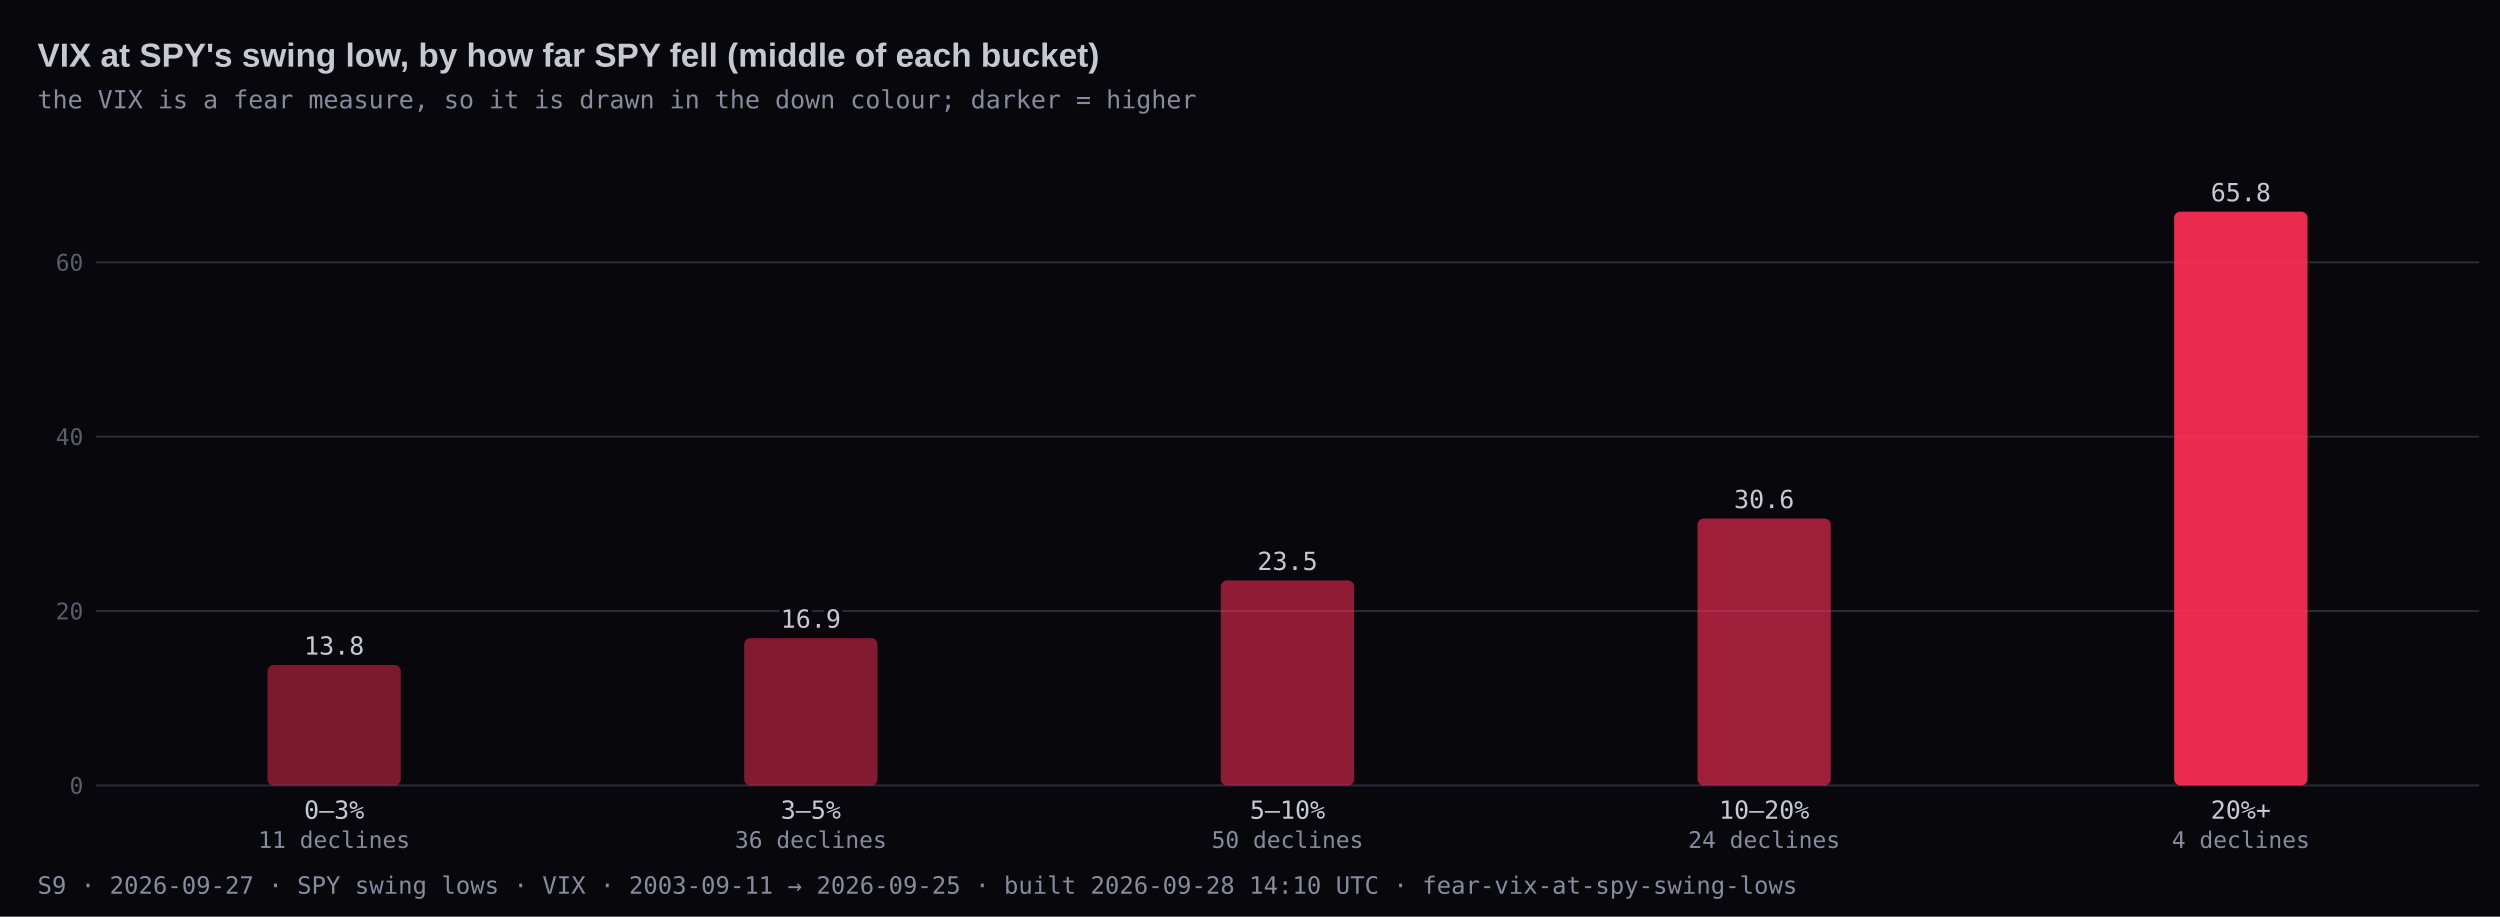
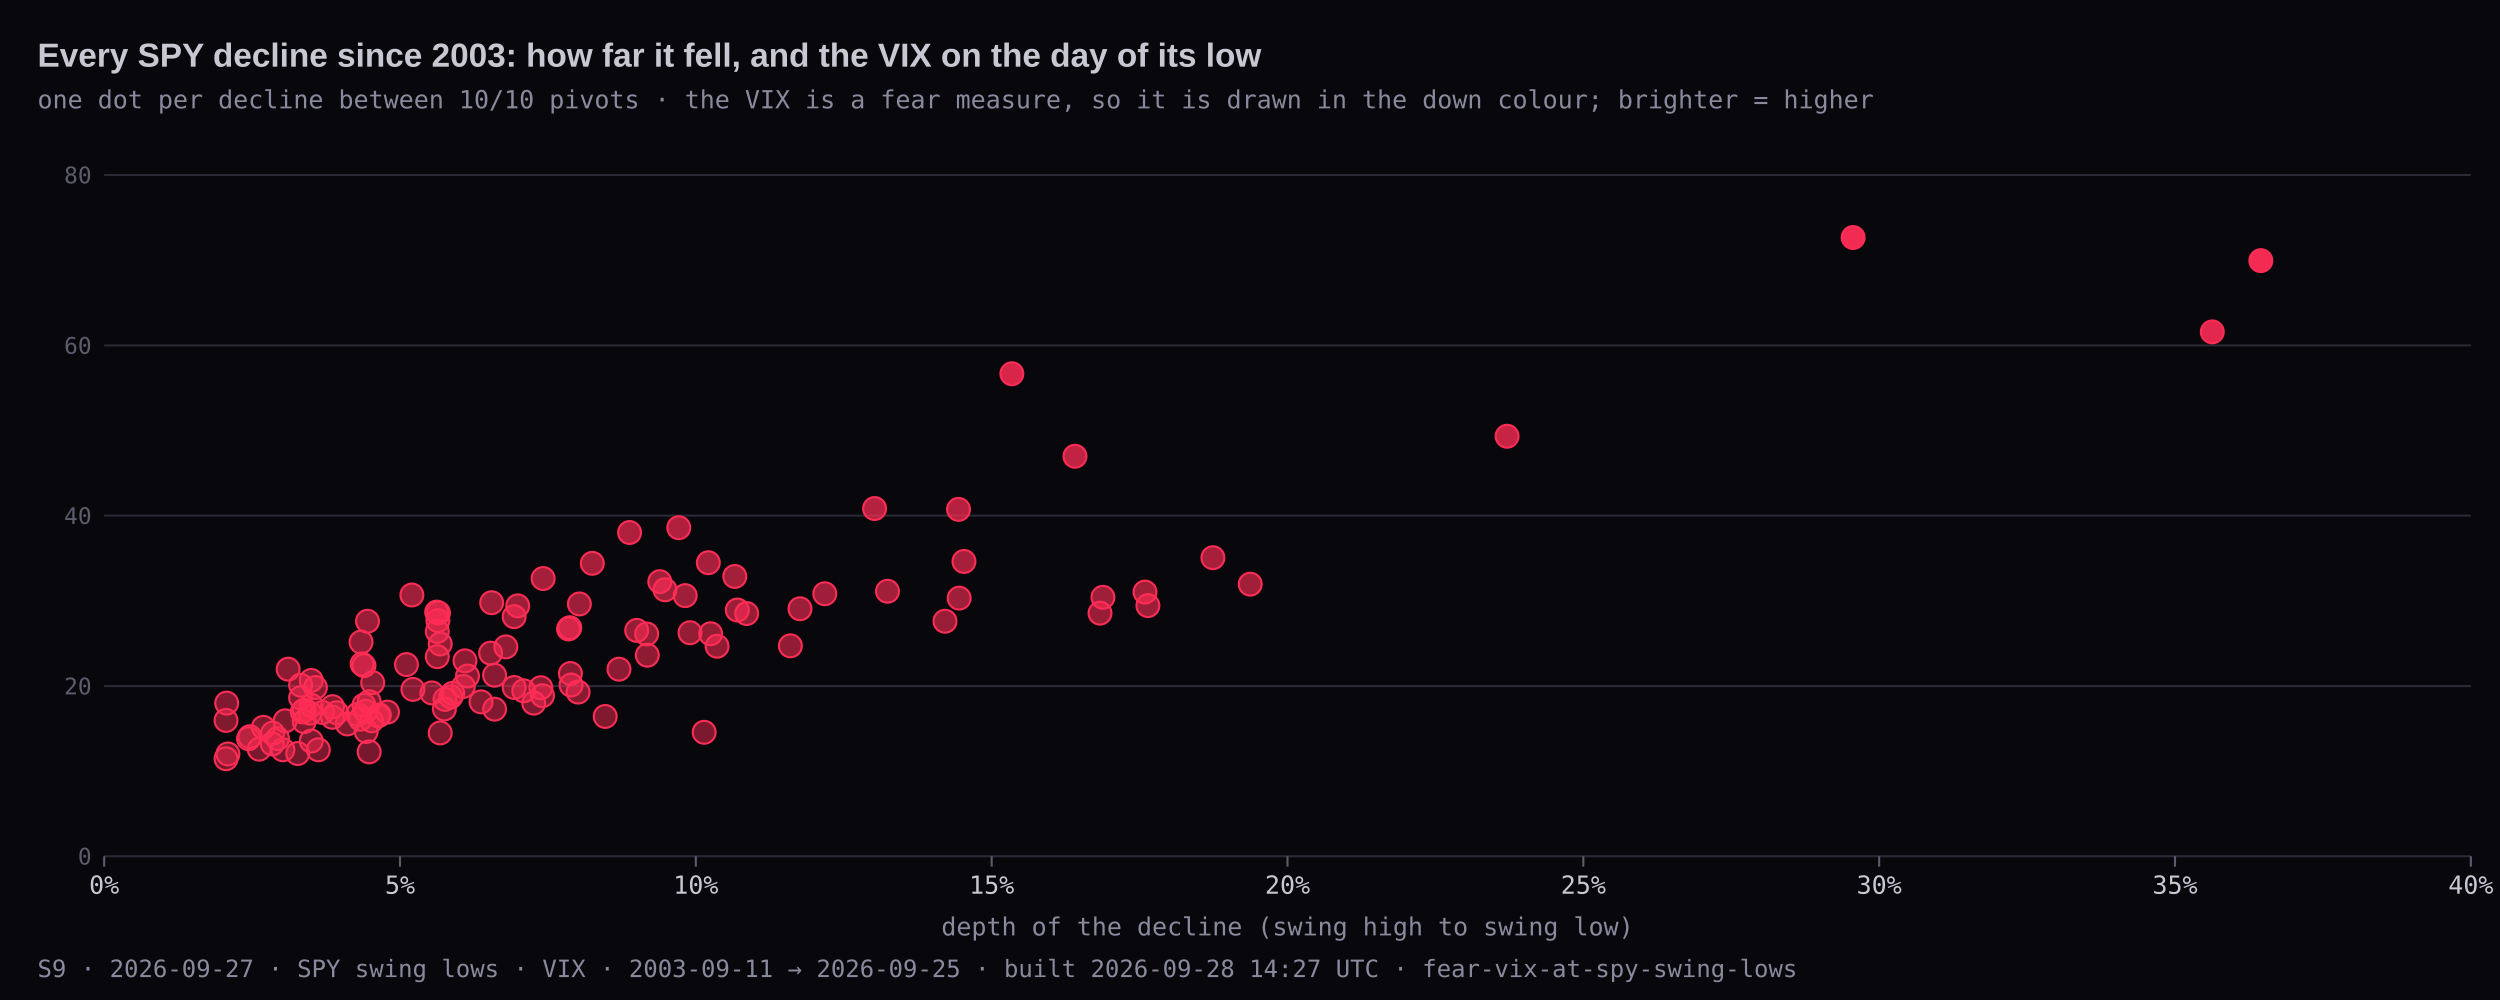
- <svg xmlns="http://www.w3.org/2000/svg" viewBox="0 0 1200 440" width="1200" height="440" role="img" aria-label="VIX at SPY's swing low, by how far SPY fell (middle of each bucket)" data-chart="fear-vix-at-spy-swing-lows-1200" font-family="-apple-system,'Helvetica Neue',Arial,sans-serif">
+ <svg xmlns="http://www.w3.org/2000/svg" viewBox="0 0 1200 480" width="1200" height="480" role="img" aria-label="Every SPY decline since 2003: how far it fell, and the VIX on the day of its low" data-chart="fear-vix-at-spy-swing-lows-1200" font-family="-apple-system,'Helvetica Neue',Arial,sans-serif">
  <defs>
    <pattern id="fear-vix-at-spy-swing-lows-1200-stripe" width="7" height="7" patternUnits="userSpaceOnUse" patternTransform="rotate(45)">
      <rect width="7" height="7" fill="rgba(7,7,12,0)" />
      <rect width="3.5" height="7" fill="rgba(7,7,12,.72)" />
    </pattern>
  </defs>
-   <rect width="1200" height="440" fill="#07070C" />
-   <text x="18" y="32" font-size="16" font-weight="700" fill="#C8C8D2">VIX at SPY's swing low, by how far SPY fell (middle of each bucket)</text>
-   <text x="18" y="52" font-size="12" fill="#8A8A9E" font-family="ui-monospace,'SF Mono',Menlo,Consolas,monospace">the VIX is a fear measure, so it is drawn in the down colour; darker = higher</text>
+   <rect width="1200" height="480" fill="#07070C" />
+   <text x="18" y="32" font-size="16" font-weight="700" fill="#C8C8D2">Every SPY decline since 2003: how far it fell, and the VIX on the day of its low</text>
+   <text x="18" y="52" font-size="12" fill="#8A8A9E" font-family="ui-monospace,'SF Mono',Menlo,Consolas,monospace">one dot per decline between 10/10 pivots · the VIX is a fear measure, so it is drawn in the down colour; brighter = higher</text>
  <g transform="translate(0,72)" font-family="ui-monospace,'SF Mono',Menlo,Consolas,monospace">
-     <line x1="46" x2="1190" y1="305.0" y2="305.0" stroke="#2A2A36" stroke-width="1" />
-     <text x="40" y="309.0" text-anchor="end" font-size="11" fill="#5C5C6C">0</text>
-     <line x1="46" x2="1190" y1="221.3" y2="221.3" stroke="#2A2A36" stroke-width="1" />
-     <text x="40" y="225.3" text-anchor="end" font-size="11" fill="#5C5C6C">20</text>
-     <line x1="46" x2="1190" y1="137.6" y2="137.6" stroke="#2A2A36" stroke-width="1" />
-     <text x="40" y="141.6" text-anchor="end" font-size="11" fill="#5C5C6C">40</text>
-     <line x1="46" x2="1190" y1="53.9" y2="53.9" stroke="#2A2A36" stroke-width="1" />
-     <text x="40" y="57.9" text-anchor="end" font-size="11" fill="#5C5C6C">60</text>
-     <g class="mark" data-tip="0–3%: VIX at the low, middle 13.8 · quarter to three-quarter 12.9–14.8 · 11 declines">
-       <rect x="128.4" y="247.2" width="64.0" height="57.8" rx="3" ry="3" fill="#FF2D55" fill-opacity="0.468" />
-       <text x="160.4" y="242.2" text-anchor="middle" font-size="12" fill="#C8C8D2" paint-order="stroke" stroke="#07070C" stroke-width="4" stroke-linejoin="round">13.8</text>
-     </g>
-     <text x="160.4" y="321" text-anchor="middle" font-size="12" fill="#C8C8D2">0–3%</text>
-     <text x="160.4" y="335" text-anchor="middle" font-size="11" fill="#8A8A9E">11 declines</text>
-     <g class="mark" data-tip="3–5%: VIX at the low, middle 16.9 · quarter to three-quarter 15.9–18.9 · 36 declines">
-       <rect x="357.2" y="234.3" width="64.0" height="70.7" rx="3" ry="3" fill="#FF2D55" fill-opacity="0.495" />
-       <text x="389.2" y="229.3" text-anchor="middle" font-size="12" fill="#C8C8D2" paint-order="stroke" stroke="#07070C" stroke-width="4" stroke-linejoin="round">16.9</text>
-     </g>
-     <text x="389.2" y="321" text-anchor="middle" font-size="12" fill="#C8C8D2">3–5%</text>
-     <text x="389.2" y="335" text-anchor="middle" font-size="11" fill="#8A8A9E">36 declines</text>
-     <g class="mark" data-tip="5–10%: VIX at the low, middle 23.5 · quarter to three-quarter 19.5–28.5 · 50 declines">
-       <rect x="586.0" y="206.6" width="64.0" height="98.4" rx="3" ry="3" fill="#FF2D55" fill-opacity="0.551" />
-       <text x="618.0" y="201.6" text-anchor="middle" font-size="12" fill="#C8C8D2" paint-order="stroke" stroke="#07070C" stroke-width="4" stroke-linejoin="round">23.5</text>
-     </g>
-     <text x="618.0" y="321" text-anchor="middle" font-size="12" fill="#C8C8D2">5–10%</text>
-     <text x="618.0" y="335" text-anchor="middle" font-size="11" fill="#8A8A9E">50 declines</text>
-     <g class="mark" data-tip="10–20%: VIX at the low, middle 30.6 · quarter to three-quarter 28.5–34.5 · 24 declines">
-       <rect x="814.8" y="176.9" width="64.0" height="128.1" rx="3" ry="3" fill="#FF2D55" fill-opacity="0.612" />
-       <text x="846.8" y="171.9" text-anchor="middle" font-size="12" fill="#C8C8D2" paint-order="stroke" stroke="#07070C" stroke-width="4" stroke-linejoin="round">30.6</text>
-     </g>
-     <text x="846.8" y="321" text-anchor="middle" font-size="12" fill="#C8C8D2">10–20%</text>
-     <text x="846.8" y="335" text-anchor="middle" font-size="11" fill="#8A8A9E">24 declines</text>
-     <g class="mark" data-tip="20%+: VIX at the low, middle 65.8 · quarter to three-quarter 58.5–70.6 · 4 declines">
-       <rect x="1043.6" y="29.6" width="64.0" height="275.4" rx="3" ry="3" fill="#FF2D55" fill-opacity="0.914" />
-       <text x="1075.6" y="24.6" text-anchor="middle" font-size="12" fill="#C8C8D2" paint-order="stroke" stroke="#07070C" stroke-width="4" stroke-linejoin="round">65.8</text>
-     </g>
-     <text x="1075.6" y="321" text-anchor="middle" font-size="12" fill="#C8C8D2">20%+</text>
-     <text x="1075.6" y="335" text-anchor="middle" font-size="11" fill="#8A8A9E">4 declines</text>
+     <line x1="50" x2="1186" y1="339.0" y2="339.0" stroke="#2A2A36" stroke-width="1" />
+     <text x="44" y="343.0" text-anchor="end" font-size="11" fill="#5C5C6C">0</text>
+     <line x1="50" x2="1186" y1="257.3" y2="257.3" stroke="#2A2A36" stroke-width="1" />
+     <text x="44" y="261.3" text-anchor="end" font-size="11" fill="#5C5C6C">20</text>
+     <line x1="50" x2="1186" y1="175.5" y2="175.5" stroke="#2A2A36" stroke-width="1" />
+     <text x="44" y="179.5" text-anchor="end" font-size="11" fill="#5C5C6C">40</text>
+     <line x1="50" x2="1186" y1="93.8" y2="93.8" stroke="#2A2A36" stroke-width="1" />
+     <text x="44" y="97.8" text-anchor="end" font-size="11" fill="#5C5C6C">60</text>
+     <line x1="50" x2="1186" y1="12.0" y2="12.0" stroke="#2A2A36" stroke-width="1" />
+     <text x="44" y="16.0" text-anchor="end" font-size="11" fill="#5C5C6C">80</text>
+     <line x1="50.0" x2="50.0" y1="339" y2="344" stroke="#5C5C6C" stroke-width="1" />
+     <text x="50.0" y="357" text-anchor="middle" font-size="12" fill="#C8C8D2">0%</text>
+     <line x1="192.0" x2="192.0" y1="339" y2="344" stroke="#5C5C6C" stroke-width="1" />
+     <text x="192.0" y="357" text-anchor="middle" font-size="12" fill="#C8C8D2">5%</text>
+     <line x1="334.0" x2="334.0" y1="339" y2="344" stroke="#5C5C6C" stroke-width="1" />
+     <text x="334.0" y="357" text-anchor="middle" font-size="12" fill="#C8C8D2">10%</text>
+     <line x1="476.0" x2="476.0" y1="339" y2="344" stroke="#5C5C6C" stroke-width="1" />
+     <text x="476.0" y="357" text-anchor="middle" font-size="12" fill="#C8C8D2">15%</text>
+     <line x1="618.0" x2="618.0" y1="339" y2="344" stroke="#5C5C6C" stroke-width="1" />
+     <text x="618.0" y="357" text-anchor="middle" font-size="12" fill="#C8C8D2">20%</text>
+     <line x1="760.0" x2="760.0" y1="339" y2="344" stroke="#5C5C6C" stroke-width="1" />
+     <text x="760.0" y="357" text-anchor="middle" font-size="12" fill="#C8C8D2">25%</text>
+     <line x1="902.0" x2="902.0" y1="339" y2="344" stroke="#5C5C6C" stroke-width="1" />
+     <text x="902.0" y="357" text-anchor="middle" font-size="12" fill="#C8C8D2">30%</text>
+     <line x1="1044.0" x2="1044.0" y1="339" y2="344" stroke="#5C5C6C" stroke-width="1" />
+     <text x="1044.0" y="357" text-anchor="middle" font-size="12" fill="#C8C8D2">35%</text>
+     <line x1="1186.0" x2="1186.0" y1="339" y2="344" stroke="#5C5C6C" stroke-width="1" />
+     <text x="1186.0" y="357" text-anchor="middle" font-size="12" fill="#C8C8D2">40%</text>
+     <text x="618.0" y="377" text-anchor="middle" font-size="12" fill="#8A8A9E">depth of the decline (swing high to swing low)</text>
+     <g class="mark" data-col="#FF2D55" data-tip="2003-10-15 → 2003-10-24: fell 3.5% · VIX at the low 17.7 · next swing made a new high">
+       <circle cx="149.4" cy="266.6" r="5.5" fill="#FF2D55" fill-opacity="0.50" stroke="#FF2D55" stroke-width="1" />
+     </g>
+     <g class="mark" data-col="#FF2D55" data-tip="2004-01-27 → 2004-01-29: fell 3.4% · VIX at the low 17.1 · next swing made a new high">
+       <circle cx="146.0" cy="268.9" r="5.5" fill="#FF2D55" fill-opacity="0.50" stroke="#FF2D55" stroke-width="1" />
+     </g>
+     <g class="mark" data-col="#FF2D55" data-tip="2004-02-18 → 2004-02-24: fell 3.1% · VIX at the low 15.9 · next swing made a new high">
+       <circle cx="136.9" cy="274.0" r="5.5" fill="#FF2D55" fill-opacity="0.49" stroke="#FF2D55" stroke-width="1" />
+     </g>
+     <g class="mark" data-col="#FF2D55" data-tip="2004-03-05 → 2004-03-24: fell 6.9% · VIX at the low 19.8 · next swing did not make a new high">
+       <circle cx="246.8" cy="258.0" r="5.5" fill="#FF2D55" fill-opacity="0.52" stroke="#FF2D55" stroke-width="1" />
+     </g>
+     <g class="mark" data-col="#FF2D55" data-tip="2004-04-08 → 2004-05-12: fell 6.4% · VIX at the low 18.1 · next swing did not make a new high">
+       <circle cx="230.9" cy="264.9" r="5.5" fill="#FF2D55" fill-opacity="0.51" stroke="#FF2D55" stroke-width="1" />
+     </g>
+     <g class="mark" data-col="#FF2D55" data-tip="2004-06-25 → 2004-08-13: fell 7.3% · VIX at the low 18.0 · next swing did not make a new high">
+       <circle cx="256.2" cy="265.5" r="5.5" fill="#FF2D55" fill-opacity="0.50" stroke="#FF2D55" stroke-width="1" />
+     </g>
+     <g class="mark" data-col="#FF2D55" data-tip="2004-09-13 → 2004-09-28: fell 2.9% · VIX at the low 13.8 · next swing made a new high">
+       <circle cx="133.2" cy="282.5" r="5.5" fill="#FF2D55" fill-opacity="0.47" stroke="#FF2D55" stroke-width="1" />
+     </g>
+     <g class="mark" data-col="#FF2D55" data-tip="2004-10-06 → 2004-10-25: fell 4.7% · VIX at the low 16.6 · next swing made a new high">
+       <circle cx="182.1" cy="271.2" r="5.5" fill="#FF2D55" fill-opacity="0.49" stroke="#FF2D55" stroke-width="1" />
+     </g>
+     <g class="mark" data-col="#FF2D55" data-tip="2005-01-03 → 2005-01-24: fell 4.4% · VIX at the low 14.7 · next swing made a new high">
+       <circle cx="175.8" cy="279.1" r="5.5" fill="#FF2D55" fill-opacity="0.48" stroke="#FF2D55" stroke-width="1" />
+     </g>
+     <g class="mark" data-col="#FF2D55" data-tip="2005-03-07 → 2005-03-29: fell 5.7% · VIX at the low 14.5 · next swing did not make a new high">
+       <circle cx="211.3" cy="279.8" r="5.5" fill="#FF2D55" fill-opacity="0.47" stroke="#FF2D55" stroke-width="1" />
+     </g>
+     <g class="mark" data-col="#FF2D55" data-tip="2005-04-07 → 2005-04-20: fell 4.8% · VIX at the low 16.9 · next swing made a new high">
+       <circle cx="186.0" cy="269.8" r="5.5" fill="#FF2D55" fill-opacity="0.50" stroke="#FF2D55" stroke-width="1" />
+     </g>
+     <g class="mark" data-col="#FF2D55" data-tip="2005-06-22 → 2005-07-07: fell 3.0% · VIX at the low 12.5 · next swing made a new high">
+       <circle cx="135.8" cy="287.9" r="5.5" fill="#FF2D55" fill-opacity="0.46" stroke="#FF2D55" stroke-width="1" />
+     </g>
+     <g class="mark" data-col="#FF2D55" data-tip="2005-08-03 → 2005-08-29: fell 3.5% · VIX at the low 13.5 · next swing did not make a new high">
+       <circle cx="149.4" cy="283.7" r="5.5" fill="#FF2D55" fill-opacity="0.47" stroke="#FF2D55" stroke-width="1" />
+     </g>
+     <g class="mark" data-col="#FF2D55" data-tip="2005-09-09 → 2005-10-05: fell 10.1% · VIX at the low 14.6 · next swing made a new high">
+       <circle cx="338.0" cy="279.5" r="5.5" fill="#FF2D55" fill-opacity="0.47" stroke="#FF2D55" stroke-width="1" />
+     </g>
+     <g class="mark" data-col="#FF2D55" data-tip="2005-12-16 → 2005-12-30: fell 3.3% · VIX at the low 12.1 · next swing made a new high">
+       <circle cx="142.9" cy="289.7" r="5.5" fill="#FF2D55" fill-opacity="0.45" stroke="#FF2D55" stroke-width="1" />
+     </g>
+     <g class="mark" data-col="#FF2D55" data-tip="2006-01-11 → 2006-02-14: fell 4.5% · VIX at the low 12.3 · next swing made a new high">
+       <circle cx="177.2" cy="288.9" r="5.5" fill="#FF2D55" fill-opacity="0.45" stroke="#FF2D55" stroke-width="1" />
+     </g>
+     <g class="mark" data-col="#FF2D55" data-tip="2006-03-16 → 2006-04-17: fell 2.6% · VIX at the low 12.6 · next swing made a new high">
+       <circle cx="124.4" cy="287.6" r="5.5" fill="#FF2D55" fill-opacity="0.46" stroke="#FF2D55" stroke-width="1" />
+     </g>
+     <g class="mark" data-col="#FF2D55" data-tip="2006-05-05 → 2006-06-14: fell 7.9% · VIX at the low 21.5 · next swing did not make a new high">
+       <circle cx="273.8" cy="251.3" r="5.5" fill="#FF2D55" fill-opacity="0.53" stroke="#FF2D55" stroke-width="1" />
+     </g>
+     <g class="mark" data-col="#FF2D55" data-tip="2006-07-03 → 2006-07-18: fell 4.4% · VIX at the low 17.7 · next swing made a new high">
+       <circle cx="174.7" cy="266.5" r="5.5" fill="#FF2D55" fill-opacity="0.50" stroke="#FF2D55" stroke-width="1" />
+     </g>
+     <g class="mark" data-col="#FF2D55" data-tip="2006-12-14 → 2007-01-08: fell 2.1% · VIX at the low 12.0 · next swing made a new high">
+       <circle cx="109.4" cy="289.9" r="5.5" fill="#FF2D55" fill-opacity="0.45" stroke="#FF2D55" stroke-width="1" />
+     </g>
+     <g class="mark" data-col="#FF2D55" data-tip="2007-02-22 → 2007-03-14: fell 6.6% · VIX at the low 17.3 · next swing made a new high">
+       <circle cx="237.4" cy="268.4" r="5.5" fill="#FF2D55" fill-opacity="0.50" stroke="#FF2D55" stroke-width="1" />
+     </g>
+     <g class="mark" data-col="#FF2D55" data-tip="2007-06-01 → 2007-06-27: fell 4.1% · VIX at the low 15.5 · next swing made a new high">
+       <circle cx="166.7" cy="275.5" r="5.5" fill="#FF2D55" fill-opacity="0.48" stroke="#FF2D55" stroke-width="1" />
+     </g>
+     <g class="mark" data-col="#FF2D55" data-tip="2007-07-17 → 2007-08-16: fell 12.2% · VIX at the low 30.8 · next swing made a new high">
+       <circle cx="395.9" cy="213.0" r="5.5" fill="#FF2D55" fill-opacity="0.61" stroke="#FF2D55" stroke-width="1" />
+     </g>
+     <g class="mark" data-col="#FF2D55" data-tip="2007-10-11 → 2007-11-26: fell 10.7% · VIX at the low 28.9 · next swing did not make a new high">
+       <circle cx="353.9" cy="220.8" r="5.5" fill="#FF2D55" fill-opacity="0.60" stroke="#FF2D55" stroke-width="1" />
+     </g>
+     <g class="mark" data-col="#FF2D55" data-tip="2007-12-11 → 2008-01-22: fell 17.6% · VIX at the low 31.0 · next swing did not make a new high">
+       <circle cx="549.6" cy="212.2" r="5.5" fill="#FF2D55" fill-opacity="0.62" stroke="#FF2D55" stroke-width="1" />
+     </g>
+     <g class="mark" data-col="#FF2D55" data-tip="2008-02-01 → 2008-02-07: fell 5.6% · VIX at the low 27.7 · next swing did not make a new high">
+       <circle cx="210.2" cy="225.9" r="5.5" fill="#FF2D55" fill-opacity="0.59" stroke="#FF2D55" stroke-width="1" />
+     </g>
+     <g class="mark" data-col="#FF2D55" data-tip="2008-02-27 → 2008-03-17: fell 9.4% · VIX at the low 32.2 · next swing made a new high">
+       <circle cx="316.7" cy="207.2" r="5.5" fill="#FF2D55" fill-opacity="0.63" stroke="#FF2D55" stroke-width="1" />
+     </g>
+     <g class="mark" data-col="#FF2D55" data-tip="2008-05-19 → 2008-07-15: fell 16.8% · VIX at the low 28.5 · next swing did not make a new high">
+       <circle cx="528.0" cy="222.3" r="5.5" fill="#FF2D55" fill-opacity="0.59" stroke="#FF2D55" stroke-width="1" />
+     </g>
+     <g class="mark" data-col="#FF2D55" data-tip="2008-08-11 → 2008-10-10: fell 36.5% · VIX at the low 70.0 · next swing did not make a new high">
+       <circle cx="1085.2" cy="53.1" r="5.5" fill="#FF2D55" fill-opacity="0.95" stroke="#FF2D55" stroke-width="1" />
+     </g>
+     <g class="mark" data-col="#FF2D55" data-tip="2008-10-14 → 2008-11-21: fell 29.6% · VIX at the low 72.7 · next swing did not make a new high">
+       <circle cx="889.5" cy="42.0" r="5.5" fill="#FF2D55" fill-opacity="0.95" stroke="#FF2D55" stroke-width="1" />
+     </g>
+     <g class="mark" data-col="#FF2D55" data-tip="2009-01-05 → 2009-01-20: fell 15.3% · VIX at the low 56.6 · next swing did not make a new high">
+       <circle cx="485.7" cy="107.4" r="5.5" fill="#FF2D55" fill-opacity="0.84" stroke="#FF2D55" stroke-width="1" />
+     </g>
+     <g class="mark" data-col="#FF2D55" data-tip="2009-01-28 → 2009-03-06: fell 23.7% · VIX at the low 49.3 · next swing made a new high">
+       <circle cx="723.4" cy="137.4" r="5.5" fill="#FF2D55" fill-opacity="0.77" stroke="#FF2D55" stroke-width="1" />
+     </g>
+     <g class="mark" data-col="#FF2D55" data-tip="2009-06-01 → 2009-06-02: fell 8.0% · VIX at the low 29.6 · next swing made a new high">
+       <circle cx="278.1" cy="217.9" r="5.5" fill="#FF2D55" fill-opacity="0.60" stroke="#FF2D55" stroke-width="1" />
+     </g>
+     <g class="mark" data-col="#FF2D55" data-tip="2009-06-11 → 2009-07-08: fell 9.5% · VIX at the low 31.3 · next swing made a new high">
+       <circle cx="319.2" cy="211.1" r="5.5" fill="#FF2D55" fill-opacity="0.62" stroke="#FF2D55" stroke-width="1" />
+     </g>
+     <g class="mark" data-col="#FF2D55" data-tip="2009-09-17 → 2009-10-02: fell 5.6% · VIX at the low 28.7 · next swing made a new high">
+       <circle cx="209.6" cy="221.8" r="5.5" fill="#FF2D55" fill-opacity="0.60" stroke="#FF2D55" stroke-width="1" />
+     </g>
+     <g class="mark" data-col="#FF2D55" data-tip="2009-10-21 → 2009-11-02: fell 6.5% · VIX at the low 29.8 · next swing made a new high">
+       <circle cx="236.0" cy="217.3" r="5.5" fill="#FF2D55" fill-opacity="0.61" stroke="#FF2D55" stroke-width="1" />
+     </g>
+     <g class="mark" data-col="#FF2D55" data-tip="2009-12-04 → 2009-12-14: fell 6.1% · VIX at the low 21.1 · next swing made a new high">
+       <circle cx="224.4" cy="252.5" r="5.5" fill="#FF2D55" fill-opacity="0.53" stroke="#FF2D55" stroke-width="1" />
+     </g>
+     <g class="mark" data-col="#FF2D55" data-tip="2010-01-14 → 2010-02-05: fell 9.2% · VIX at the low 26.1 · next swing made a new high">
+       <circle cx="310.4" cy="232.3" r="5.5" fill="#FF2D55" fill-opacity="0.57" stroke="#FF2D55" stroke-width="1" />
+     </g>
+     <g class="mark" data-col="#FF2D55" data-tip="2010-04-26 → 2010-05-25: fell 14.5% · VIX at the low 34.6 · next swing did not make a new high">
+       <circle cx="462.7" cy="197.5" r="5.5" fill="#FF2D55" fill-opacity="0.65" stroke="#FF2D55" stroke-width="1" />
+     </g>
+     <g class="mark" data-col="#FF2D55" data-tip="2010-06-21 → 2010-07-01: fell 10.7% · VIX at the low 32.9 · next swing did not make a new high">
+       <circle cx="352.7" cy="204.7" r="5.5" fill="#FF2D55" fill-opacity="0.63" stroke="#FF2D55" stroke-width="1" />
+     </g>
+     <g class="mark" data-col="#FF2D55" data-tip="2010-08-09 → 2010-08-25: fell 7.8% · VIX at the low 26.7 · next swing made a new high">
+       <circle cx="272.9" cy="229.9" r="5.5" fill="#FF2D55" fill-opacity="0.58" stroke="#FF2D55" stroke-width="1" />
+     </g>
+     <g class="mark" data-col="#FF2D55" data-tip="2010-11-09 → 2010-11-16: fell 4.4% · VIX at the low 22.6 · next swing made a new high">
+       <circle cx="173.8" cy="246.7" r="5.5" fill="#FF2D55" fill-opacity="0.54" stroke="#FF2D55" stroke-width="1" />
+     </g>
+     <g class="mark" data-col="#FF2D55" data-tip="2011-02-18 → 2011-03-16: fell 7.0% · VIX at the low 29.4 · next swing did not make a new high">
+       <circle cx="248.5" cy="218.8" r="5.5" fill="#FF2D55" fill-opacity="0.60" stroke="#FF2D55" stroke-width="1" />
+     </g>
+     <g class="mark" data-col="#FF2D55" data-tip="2011-04-06 → 2011-04-18: fell 3.4% · VIX at the low 17.0 · next swing made a new high">
+       <circle cx="145.1" cy="269.7" r="5.5" fill="#FF2D55" fill-opacity="0.50" stroke="#FF2D55" stroke-width="1" />
+     </g>
+     <g class="mark" data-col="#FF2D55" data-tip="2011-05-02 → 2011-06-23: fell 8.0% · VIX at the low 19.3 · next swing did not make a new high">
+       <circle cx="277.5" cy="260.2" r="5.5" fill="#FF2D55" fill-opacity="0.52" stroke="#FF2D55" stroke-width="1" />
+     </g>
+     <g class="mark" data-col="#FF2D55" data-tip="2011-07-07 → 2011-08-09: fell 18.7% · VIX at the low 35.1 · next swing did not make a new high">
+       <circle cx="582.2" cy="195.7" r="5.5" fill="#FF2D55" fill-opacity="0.65" stroke="#FF2D55" stroke-width="1" />
+     </g>
+     <g class="mark" data-col="#FF2D55" data-tip="2011-08-31 → 2011-10-04: fell 13.0% · VIX at the low 40.8 · next swing made a new high">
+       <circle cx="419.8" cy="172.1" r="5.5" fill="#FF2D55" fill-opacity="0.70" stroke="#FF2D55" stroke-width="1" />
+     </g>
+     <g class="mark" data-col="#FF2D55" data-tip="2011-10-27 → 2011-11-25: fell 10.2% · VIX at the low 34.5 · next swing did not make a new high">
+       <circle cx="340.0" cy="198.1" r="5.5" fill="#FF2D55" fill-opacity="0.65" stroke="#FF2D55" stroke-width="1" />
+     </g>
+     <g class="mark" data-col="#FF2D55" data-tip="2011-12-07 → 2011-12-19: fell 5.7% · VIX at the low 24.9 · next swing made a new high">
+       <circle cx="211.3" cy="237.1" r="5.5" fill="#FF2D55" fill-opacity="0.56" stroke="#FF2D55" stroke-width="1" />
+     </g>
+     <g class="mark" data-col="#FF2D55" data-tip="2012-04-02 → 2012-04-10: fell 4.5% · VIX at the low 20.4 · next swing did not make a new high">
+       <circle cx="178.9" cy="255.7" r="5.5" fill="#FF2D55" fill-opacity="0.52" stroke="#FF2D55" stroke-width="1" />
+     </g>
+     <g class="mark" data-col="#FF2D55" data-tip="2012-05-01 → 2012-06-04: fell 10.3% · VIX at the low 26.1 · next swing made a new high">
+       <circle cx="341.1" cy="232.2" r="5.5" fill="#FF2D55" fill-opacity="0.57" stroke="#FF2D55" stroke-width="1" />
+     </g>
+     <g class="mark" data-col="#FF2D55" data-tip="2012-08-21 → 2012-09-04: fell 2.1% · VIX at the low 18.0 · next swing made a new high">
+       <circle cx="108.8" cy="265.5" r="5.5" fill="#FF2D55" fill-opacity="0.50" stroke="#FF2D55" stroke-width="1" />
+     </g>
+     <g class="mark" data-col="#FF2D55" data-tip="2012-09-14 → 2012-09-26: fell 3.5% · VIX at the low 16.8 · next swing did not make a new high">
+       <circle cx="148.8" cy="270.3" r="5.5" fill="#FF2D55" fill-opacity="0.49" stroke="#FF2D55" stroke-width="1" />
+     </g>
+     <g class="mark" data-col="#FF2D55" data-tip="2012-10-05 → 2012-11-16: fell 8.5% · VIX at the low 16.4 · next swing made a new high">
+       <circle cx="290.5" cy="271.9" r="5.5" fill="#FF2D55" fill-opacity="0.49" stroke="#FF2D55" stroke-width="1" />
+     </g>
+     <g class="mark" data-col="#FF2D55" data-tip="2013-04-11 → 2013-04-18: fell 3.9% · VIX at the low 17.6 · next swing made a new high">
+       <circle cx="159.6" cy="267.2" r="5.5" fill="#FF2D55" fill-opacity="0.50" stroke="#FF2D55" stroke-width="1" />
+     </g>
+     <g class="mark" data-col="#FF2D55" data-tip="2013-05-22 → 2013-06-24: fell 7.9% · VIX at the low 20.1 · next swing made a new high">
+       <circle cx="274.1" cy="256.8" r="5.5" fill="#FF2D55" fill-opacity="0.52" stroke="#FF2D55" stroke-width="1" />
+     </g>
+     <g class="mark" data-col="#FF2D55" data-tip="2013-08-02 → 2013-08-28: fell 4.6% · VIX at the low 16.5 · next swing made a new high">
+       <circle cx="181.5" cy="271.6" r="5.5" fill="#FF2D55" fill-opacity="0.49" stroke="#FF2D55" stroke-width="1" />
+     </g>
+     <g class="mark" data-col="#FF2D55" data-tip="2013-09-19 → 2013-10-09: fell 5.2% · VIX at the low 19.6 · next swing made a new high">
+       <circle cx="198.2" cy="258.9" r="5.5" fill="#FF2D55" fill-opacity="0.52" stroke="#FF2D55" stroke-width="1" />
+     </g>
+     <g class="mark" data-col="#FF2D55" data-tip="2013-11-29 → 2013-12-18: fell 2.4% · VIX at the low 13.8 · next swing made a new high">
+       <circle cx="119.3" cy="282.6" r="5.5" fill="#FF2D55" fill-opacity="0.47" stroke="#FF2D55" stroke-width="1" />
+     </g>
+     <g class="mark" data-col="#FF2D55" data-tip="2014-01-15 → 2014-02-05: fell 6.1% · VIX at the low 19.9 · next swing made a new high">
+       <circle cx="222.4" cy="257.5" r="5.5" fill="#FF2D55" fill-opacity="0.52" stroke="#FF2D55" stroke-width="1" />
+     </g>
+     <g class="mark" data-col="#FF2D55" data-tip="2014-04-04 → 2014-04-11: fell 4.4% · VIX at the low 17.0 · next swing made a new high">
+       <circle cx="175.5" cy="269.4" r="5.5" fill="#FF2D55" fill-opacity="0.50" stroke="#FF2D55" stroke-width="1" />
+     </g>
+     <g class="mark" data-col="#FF2D55" data-tip="2014-07-24 → 2014-08-07: fell 4.3% · VIX at the low 16.7 · next swing made a new high">
+       <circle cx="171.6" cy="270.9" r="5.5" fill="#FF2D55" fill-opacity="0.49" stroke="#FF2D55" stroke-width="1" />
+     </g>
+     <g class="mark" data-col="#FF2D55" data-tip="2014-09-19 → 2014-10-15: fell 9.9% · VIX at the low 26.3 · next swing made a new high">
+       <circle cx="331.2" cy="231.7" r="5.5" fill="#FF2D55" fill-opacity="0.57" stroke="#FF2D55" stroke-width="1" />
+     </g>
+     <g class="mark" data-col="#FF2D55" data-tip="2014-12-18 → 2015-02-02: fell 7.1% · VIX at the low 19.4 · next swing did not make a new high">
+       <circle cx="251.4" cy="259.6" r="5.5" fill="#FF2D55" fill-opacity="0.52" stroke="#FF2D55" stroke-width="1" />
+     </g>
+     <g class="mark" data-col="#FF2D55" data-tip="2015-02-25 → 2015-03-11: fell 3.7% · VIX at the low 16.9 · next swing did not make a new high">
+       <circle cx="154.8" cy="270.0" r="5.5" fill="#FF2D55" fill-opacity="0.49" stroke="#FF2D55" stroke-width="1" />
+     </g>
+     <g class="mark" data-col="#FF2D55" data-tip="2015-03-18 → 2015-03-26: fell 3.4% · VIX at the low 15.8 · next swing made a new high">
+       <circle cx="146.0" cy="274.4" r="5.5" fill="#FF2D55" fill-opacity="0.49" stroke="#FF2D55" stroke-width="1" />
+     </g>
+     <g class="mark" data-col="#FF2D55" data-tip="2015-04-27 → 2015-05-06: fell 2.7% · VIX at the low 15.2 · next swing made a new high">
+       <circle cx="126.4" cy="277.1" r="5.5" fill="#FF2D55" fill-opacity="0.48" stroke="#FF2D55" stroke-width="1" />
+     </g>
+     <g class="mark" data-col="#FF2D55" data-tip="2015-05-20 → 2015-06-09: fell 2.9% · VIX at the low 14.5 · next swing did not make a new high">
+       <circle cx="130.9" cy="279.9" r="5.5" fill="#FF2D55" fill-opacity="0.47" stroke="#FF2D55" stroke-width="1" />
+     </g>
+     <g class="mark" data-col="#FF2D55" data-tip="2015-06-18 → 2015-07-07: fell 4.3% · VIX at the low 16.1 · next swing did not make a new high">
+       <circle cx="173.0" cy="273.2" r="5.5" fill="#FF2D55" fill-opacity="0.49" stroke="#FF2D55" stroke-width="1" />
+     </g>
+     <g class="mark" data-col="#FF2D55" data-tip="2015-07-20 → 2015-08-24: fell 14.4% · VIX at the low 40.7 · next swing did not make a new high">
+       <circle cx="460.1" cy="172.5" r="5.5" fill="#FF2D55" fill-opacity="0.70" stroke="#FF2D55" stroke-width="1" />
+     </g>
+     <g class="mark" data-col="#FF2D55" data-tip="2015-09-17 → 2015-09-29: fell 7.9% · VIX at the low 26.8 · next swing made a new high">
+       <circle cx="273.5" cy="229.3" r="5.5" fill="#FF2D55" fill-opacity="0.58" stroke="#FF2D55" stroke-width="1" />
+     </g>
+     <g class="mark" data-col="#FF2D55" data-tip="2015-11-03 → 2015-11-16: fell 4.5% · VIX at the low 18.2 · next swing did not make a new high">
+       <circle cx="177.2" cy="264.8" r="5.5" fill="#FF2D55" fill-opacity="0.51" stroke="#FF2D55" stroke-width="1" />
+     </g>
+     <g class="mark" data-col="#FF2D55" data-tip="2015-12-02 → 2016-01-20: fell 14.2% · VIX at the low 27.6 · next swing did not make a new high">
+       <circle cx="453.6" cy="226.2" r="5.5" fill="#FF2D55" fill-opacity="0.59" stroke="#FF2D55" stroke-width="1" />
+     </g>
+     <g class="mark" data-col="#FF2D55" data-tip="2016-02-01 → 2016-02-11: fell 6.9% · VIX at the low 28.1 · next swing made a new high">
+       <circle cx="246.8" cy="224.0" r="5.5" fill="#FF2D55" fill-opacity="0.59" stroke="#FF2D55" stroke-width="1" />
+     </g>
+     <g class="mark" data-col="#FF2D55" data-tip="2016-04-20 → 2016-05-19: fell 3.9% · VIX at the low 16.3 · next swing made a new high">
+       <circle cx="159.6" cy="272.3" r="5.5" fill="#FF2D55" fill-opacity="0.49" stroke="#FF2D55" stroke-width="1" />
+     </g>
+     <g class="mark" data-col="#FF2D55" data-tip="2016-06-08 → 2016-06-27: fell 6.5% · VIX at the low 23.9 · next swing made a new high">
+       <circle cx="235.5" cy="241.5" r="5.5" fill="#FF2D55" fill-opacity="0.55" stroke="#FF2D55" stroke-width="1" />
+     </g>
+     <g class="mark" data-col="#FF2D55" data-tip="2016-08-23 → 2016-11-04: fell 5.1% · VIX at the low 22.5 · next swing made a new high">
+       <circle cx="195.1" cy="247.0" r="5.5" fill="#FF2D55" fill-opacity="0.54" stroke="#FF2D55" stroke-width="1" />
+     </g>
+     <g class="mark" data-col="#FF2D55" data-tip="2016-12-13 → 2016-12-30: fell 2.5% · VIX at the low 14.0 · next swing made a new high">
+       <circle cx="119.9" cy="281.6" r="5.5" fill="#FF2D55" fill-opacity="0.47" stroke="#FF2D55" stroke-width="1" />
+     </g>
+     <g class="mark" data-col="#FF2D55" data-tip="2017-03-01 → 2017-03-27: fell 3.6% · VIX at the low 12.5 · next swing did not make a new high">
+       <circle cx="152.8" cy="287.9" r="5.5" fill="#FF2D55" fill-opacity="0.46" stroke="#FF2D55" stroke-width="1" />
+     </g>
+     <g class="mark" data-col="#FF2D55" data-tip="2017-04-05 → 2017-04-13: fell 2.1% · VIX at the low 16.0 · next swing made a new high">
+       <circle cx="108.5" cy="273.8" r="5.5" fill="#FF2D55" fill-opacity="0.49" stroke="#FF2D55" stroke-width="1" />
+     </g>
+     <g class="mark" data-col="#FF2D55" data-tip="2017-06-09 → 2017-06-29: fell 2.1% · VIX at the low 11.4 · next swing made a new high">
+       <circle cx="108.5" cy="292.2" r="5.5" fill="#FF2D55" fill-opacity="0.45" stroke="#FF2D55" stroke-width="1" />
+     </g>
+     <g class="mark" data-col="#FF2D55" data-tip="2017-08-08 → 2017-08-21: fell 2.8% · VIX at the low 13.2 · next swing made a new high">
+       <circle cx="130.7" cy="285.1" r="5.5" fill="#FF2D55" fill-opacity="0.46" stroke="#FF2D55" stroke-width="1" />
+     </g>
+     <g class="mark" data-col="#FF2D55" data-tip="2018-01-26 → 2018-02-09: fell 11.8% · VIX at the low 29.1 · next swing did not make a new high">
+       <circle cx="384.0" cy="220.2" r="5.5" fill="#FF2D55" fill-opacity="0.60" stroke="#FF2D55" stroke-width="1" />
+     </g>
+     <g class="mark" data-col="#FF2D55" data-tip="2018-03-13 → 2018-04-02: fell 9.2% · VIX at the low 23.6 · next swing did not make a new high">
+       <circle cx="310.7" cy="242.5" r="5.5" fill="#FF2D55" fill-opacity="0.55" stroke="#FF2D55" stroke-width="1" />
+     </g>
+     <g class="mark" data-col="#FF2D55" data-tip="2018-04-18 → 2018-05-03: fell 4.5% · VIX at the low 15.9 · next swing made a new high">
+       <circle cx="178.4" cy="274.0" r="5.5" fill="#FF2D55" fill-opacity="0.49" stroke="#FF2D55" stroke-width="1" />
+     </g>
+     <g class="mark" data-col="#FF2D55" data-tip="2018-06-13 → 2018-06-28: fell 3.9% · VIX at the low 16.9 · next swing made a new high">
+       <circle cx="161.6" cy="270.1" r="5.5" fill="#FF2D55" fill-opacity="0.49" stroke="#FF2D55" stroke-width="1" />
+     </g>
+     <g class="mark" data-col="#FF2D55" data-tip="2018-09-20 → 2018-10-29: fell 11.6% · VIX at the low 24.7 · next swing did not make a new high">
+       <circle cx="379.4" cy="238.0" r="5.5" fill="#FF2D55" fill-opacity="0.56" stroke="#FF2D55" stroke-width="1" />
+     </g>
+     <g class="mark" data-col="#FF2D55" data-tip="2018-11-08 → 2018-12-26: fell 16.9% · VIX at the low 30.4 · next swing made a new high">
+       <circle cx="529.4" cy="214.7" r="5.5" fill="#FF2D55" fill-opacity="0.61" stroke="#FF2D55" stroke-width="1" />
+     </g>
+     <g class="mark" data-col="#FF2D55" data-tip="2019-05-01 → 2019-06-03: fell 7.4% · VIX at the low 18.9 · next swing made a new high">
+       <circle cx="260.4" cy="261.9" r="5.5" fill="#FF2D55" fill-opacity="0.51" stroke="#FF2D55" stroke-width="1" />
+     </g>
+     <g class="mark" data-col="#FF2D55" data-tip="2019-07-26 → 2019-08-05: fell 6.8% · VIX at the low 24.6 · next swing made a new high">
+       <circle cx="242.8" cy="238.5" r="5.5" fill="#FF2D55" fill-opacity="0.56" stroke="#FF2D55" stroke-width="1" />
+     </g>
+     <g class="mark" data-col="#FF2D55" data-tip="2019-09-19 → 2019-10-03: fell 5.9% · VIX at the low 19.1 · next swing made a new high">
+       <circle cx="217.3" cy="260.8" r="5.5" fill="#FF2D55" fill-opacity="0.51" stroke="#FF2D55" stroke-width="1" />
+     </g>
+     <g class="mark" data-col="#FF2D55" data-tip="2020-02-19 → 2020-03-23: fell 35.6% · VIX at the low 61.6 · next swing did not make a new high">
+       <circle cx="1061.9" cy="87.3" r="5.5" fill="#FF2D55" fill-opacity="0.88" stroke="#FF2D55" stroke-width="1" />
+     </g>
+     <g class="mark" data-col="#FF2D55" data-tip="2020-04-29 → 2020-05-14: fell 7.4% · VIX at the low 32.6 · next swing made a new high">
+       <circle cx="260.7" cy="205.7" r="5.5" fill="#FF2D55" fill-opacity="0.63" stroke="#FF2D55" stroke-width="1" />
+     </g>
+     <g class="mark" data-col="#FF2D55" data-tip="2020-06-08 → 2020-06-15: fell 8.3% · VIX at the low 34.4 · next swing made a new high">
+       <circle cx="284.3" cy="198.4" r="5.5" fill="#FF2D55" fill-opacity="0.64" stroke="#FF2D55" stroke-width="1" />
+     </g>
+     <g class="mark" data-col="#FF2D55" data-tip="2020-09-02 → 2020-09-24: fell 10.9% · VIX at the low 28.5 · next swing did not make a new high">
+       <circle cx="358.4" cy="222.5" r="5.5" fill="#FF2D55" fill-opacity="0.59" stroke="#FF2D55" stroke-width="1" />
+     </g>
+     <g class="mark" data-col="#FF2D55" data-tip="2020-10-12 → 2020-10-30: fell 8.9% · VIX at the low 38.0 · next swing made a new high">
+       <circle cx="302.2" cy="183.6" r="5.5" fill="#FF2D55" fill-opacity="0.68" stroke="#FF2D55" stroke-width="1" />
+     </g>
+     <g class="mark" data-col="#FF2D55" data-tip="2020-12-21 → 2020-12-21: fell 4.3% · VIX at the low 25.2 · next swing made a new high">
+       <circle cx="173.3" cy="236.2" r="5.5" fill="#FF2D55" fill-opacity="0.57" stroke="#FF2D55" stroke-width="1" />
+     </g>
+     <g class="mark" data-col="#FF2D55" data-tip="2021-02-16 → 2021-03-04: fell 5.7% · VIX at the low 28.6 · next swing made a new high">
+       <circle cx="210.5" cy="222.2" r="5.5" fill="#FF2D55" fill-opacity="0.59" stroke="#FF2D55" stroke-width="1" />
+     </g>
+     <g class="mark" data-col="#FF2D55" data-tip="2021-03-17 → 2021-03-25: fell 3.6% · VIX at the low 19.8 · next swing made a new high">
+       <circle cx="151.4" cy="258.0" r="5.5" fill="#FF2D55" fill-opacity="0.52" stroke="#FF2D55" stroke-width="1" />
+     </g>
+     <g class="mark" data-col="#FF2D55" data-tip="2021-05-07 → 2021-05-12: fell 4.5% · VIX at the low 27.6 · next swing made a new high">
+       <circle cx="176.4" cy="226.2" r="5.5" fill="#FF2D55" fill-opacity="0.59" stroke="#FF2D55" stroke-width="1" />
+     </g>
+     <g class="mark" data-col="#FF2D55" data-tip="2021-09-02 → 2021-10-04: fell 6.1% · VIX at the low 23.0 · next swing made a new high">
+       <circle cx="223.2" cy="245.2" r="5.5" fill="#FF2D55" fill-opacity="0.55" stroke="#FF2D55" stroke-width="1" />
+     </g>
+     <g class="mark" data-col="#FF2D55" data-tip="2021-11-22 → 2021-12-03: fell 5.2% · VIX at the low 30.7 · next swing made a new high">
+       <circle cx="197.7" cy="213.6" r="5.5" fill="#FF2D55" fill-opacity="0.61" stroke="#FF2D55" stroke-width="1" />
+     </g>
+     <g class="mark" data-col="#FF2D55" data-tip="2022-01-04 → 2022-02-24: fell 14.4% · VIX at the low 30.3 · next swing did not make a new high">
+       <circle cx="460.4" cy="215.1" r="5.5" fill="#FF2D55" fill-opacity="0.61" stroke="#FF2D55" stroke-width="1" />
+     </g>
+     <g class="mark" data-col="#FF2D55" data-tip="2022-03-29 → 2022-05-20: fell 17.6% · VIX at the low 29.4 · next swing did not make a new high">
+       <circle cx="551.0" cy="218.7" r="5.5" fill="#FF2D55" fill-opacity="0.60" stroke="#FF2D55" stroke-width="1" />
+     </g>
+     <g class="mark" data-col="#FF2D55" data-tip="2022-06-02 → 2022-06-17: fell 13.2% · VIX at the low 31.1 · next swing did not make a new high">
+       <circle cx="426.0" cy="211.8" r="5.5" fill="#FF2D55" fill-opacity="0.62" stroke="#FF2D55" stroke-width="1" />
+     </g>
+     <g class="mark" data-col="#FF2D55" data-tip="2022-06-28 → 2022-07-14: fell 5.6% · VIX at the low 26.4 · next swing made a new high">
+       <circle cx="209.9" cy="231.1" r="5.5" fill="#FF2D55" fill-opacity="0.58" stroke="#FF2D55" stroke-width="1" />
+     </g>
+     <g class="mark" data-col="#FF2D55" data-tip="2022-08-16 → 2022-10-13: fell 19.4% · VIX at the low 31.9 · next swing did not make a new high">
+       <circle cx="600.1" cy="208.4" r="5.5" fill="#FF2D55" fill-opacity="0.62" stroke="#FF2D55" stroke-width="1" />
+     </g>
+     <g class="mark" data-col="#FF2D55" data-tip="2022-12-13 → 2022-12-22: fell 8.7% · VIX at the low 22.0 · next swing made a new high">
+       <circle cx="297.1" cy="249.2" r="5.5" fill="#FF2D55" fill-opacity="0.54" stroke="#FF2D55" stroke-width="1" />
+     </g>
+     <g class="mark" data-col="#FF2D55" data-tip="2023-02-02 → 2023-03-13: fell 9.0% · VIX at the low 26.5 · next swing did not make a new high">
+       <circle cx="305.6" cy="230.6" r="5.5" fill="#FF2D55" fill-opacity="0.58" stroke="#FF2D55" stroke-width="1" />
+     </g>
+     <g class="mark" data-col="#FF2D55" data-tip="2023-05-01 → 2023-05-04: fell 3.3% · VIX at the low 20.1 · next swing made a new high">
+       <circle cx="144.3" cy="256.9" r="5.5" fill="#FF2D55" fill-opacity="0.52" stroke="#FF2D55" stroke-width="1" />
+     </g>
+     <g class="mark" data-col="#FF2D55" data-tip="2023-07-27 → 2023-08-18: fell 5.8% · VIX at the low 17.3 · next swing did not make a new high">
+       <circle cx="213.3" cy="268.3" r="5.5" fill="#FF2D55" fill-opacity="0.50" stroke="#FF2D55" stroke-width="1" />
+     </g>
+     <g class="mark" data-col="#FF2D55" data-tip="2023-09-01 → 2023-10-03: fell 7.4% · VIX at the low 19.8 · next swing did not make a new high">
+       <circle cx="259.6" cy="258.1" r="5.5" fill="#FF2D55" fill-opacity="0.52" stroke="#FF2D55" stroke-width="1" />
+     </g>
+     <g class="mark" data-col="#FF2D55" data-tip="2023-10-17 → 2023-10-27: fell 6.6% · VIX at the low 21.3 · next swing made a new high">
+       <circle cx="237.4" cy="252.1" r="5.5" fill="#FF2D55" fill-opacity="0.53" stroke="#FF2D55" stroke-width="1" />
+     </g>
+     <g class="mark" data-col="#FF2D55" data-tip="2024-03-28 → 2024-04-19: fell 5.9% · VIX at the low 18.7 · next swing made a new high">
+       <circle cx="216.4" cy="262.5" r="5.5" fill="#FF2D55" fill-opacity="0.51" stroke="#FF2D55" stroke-width="1" />
+     </g>
+     <g class="mark" data-col="#FF2D55" data-tip="2024-07-16 → 2024-08-05: fell 9.7% · VIX at the low 38.6 · next swing did not make a new high">
+       <circle cx="325.8" cy="181.3" r="5.5" fill="#FF2D55" fill-opacity="0.68" stroke="#FF2D55" stroke-width="1" />
+     </g>
+     <g class="mark" data-col="#FF2D55" data-tip="2024-08-30 → 2024-09-06: fell 4.4% · VIX at the low 22.4 · next swing made a new high">
+       <circle cx="174.7" cy="247.5" r="5.5" fill="#FF2D55" fill-opacity="0.54" stroke="#FF2D55" stroke-width="1" />
+     </g>
+     <g class="mark" data-col="#FF2D55" data-tip="2024-10-17 → 2024-11-04: fell 3.1% · VIX at the low 22.0 · next swing made a new high">
+       <circle cx="138.3" cy="249.2" r="5.5" fill="#FF2D55" fill-opacity="0.54" stroke="#FF2D55" stroke-width="1" />
+     </g>
+     <g class="mark" data-col="#FF2D55" data-tip="2024-12-06 → 2025-01-13: fell 5.5% · VIX at the low 19.2 · next swing made a new high">
+       <circle cx="207.3" cy="260.6" r="5.5" fill="#FF2D55" fill-opacity="0.51" stroke="#FF2D55" stroke-width="1" />
+     </g>
+     <g class="mark" data-col="#FF2D55" data-tip="2025-01-24 → 2025-02-03: fell 3.3% · VIX at the low 18.6 · next swing made a new high">
+       <circle cx="144.3" cy="262.9" r="5.5" fill="#FF2D55" fill-opacity="0.51" stroke="#FF2D55" stroke-width="1" />
+     </g>
+     <g class="mark" data-col="#FF2D55" data-tip="2025-02-19 → 2025-03-13: fell 10.4% · VIX at the low 24.7 · next swing did not make a new high">
+       <circle cx="344.2" cy="238.2" r="5.5" fill="#FF2D55" fill-opacity="0.56" stroke="#FF2D55" stroke-width="1" />
+     </g>
+     <g class="mark" data-col="#FF2D55" data-tip="2025-03-25 → 2025-04-07: fell 16.4% · VIX at the low 47.0 · next swing made a new high">
+       <circle cx="516.0" cy="147.0" r="5.5" fill="#FF2D55" fill-opacity="0.75" stroke="#FF2D55" stroke-width="1" />
+     </g>
+     <g class="mark" data-col="#FF2D55" data-tip="2025-10-29 → 2025-11-21: fell 5.6% · VIX at the low 23.4 · next swing made a new high">
+       <circle cx="209.9" cy="243.2" r="5.5" fill="#FF2D55" fill-opacity="0.55" stroke="#FF2D55" stroke-width="1" />
+     </g>
+     <g class="mark" data-col="#FF2D55" data-tip="2026-01-28 → 2026-03-30: fell 9.8% · VIX at the low 30.6 · next swing made a new high">
+       <circle cx="328.9" cy="213.9" r="5.5" fill="#FF2D55" fill-opacity="0.61" stroke="#FF2D55" stroke-width="1" />
+     </g>
+     <g class="mark" data-col="#FF2D55" data-tip="2026-06-02 → 2026-06-26: fell 5.8% · VIX at the low 18.4 · next swing did not make a new high">
+       <circle cx="213.6" cy="263.7" r="5.5" fill="#FF2D55" fill-opacity="0.51" stroke="#FF2D55" stroke-width="1" />
+     </g>
+     <g class="mark" data-col="#FF2D55" data-tip="2026-07-15 → 2026-07-29: fell 3.5% · VIX at the low 20.7 · next swing made a new high">
+       <circle cx="149.4" cy="254.6" r="5.5" fill="#FF2D55" fill-opacity="0.53" stroke="#FF2D55" stroke-width="1" />
+     </g>
  </g>
-   <text x="18" y="429" font-size="11.5" fill="#8A8A9E" font-family="ui-monospace,'SF Mono',Menlo,Consolas,monospace">S9 · 2026-09-27 · SPY swing lows · VIX · 2003-09-11 → 2026-09-25 · built 2026-09-28 14:10 UTC · fear-vix-at-spy-swing-lows</text>
+   <text x="18" y="469" font-size="11.5" fill="#8A8A9E" font-family="ui-monospace,'SF Mono',Menlo,Consolas,monospace">S9 · 2026-09-27 · SPY swing lows · VIX · 2003-09-11 → 2026-09-25 · built 2026-09-28 14:27 UTC · fear-vix-at-spy-swing-lows</text>
</svg>
